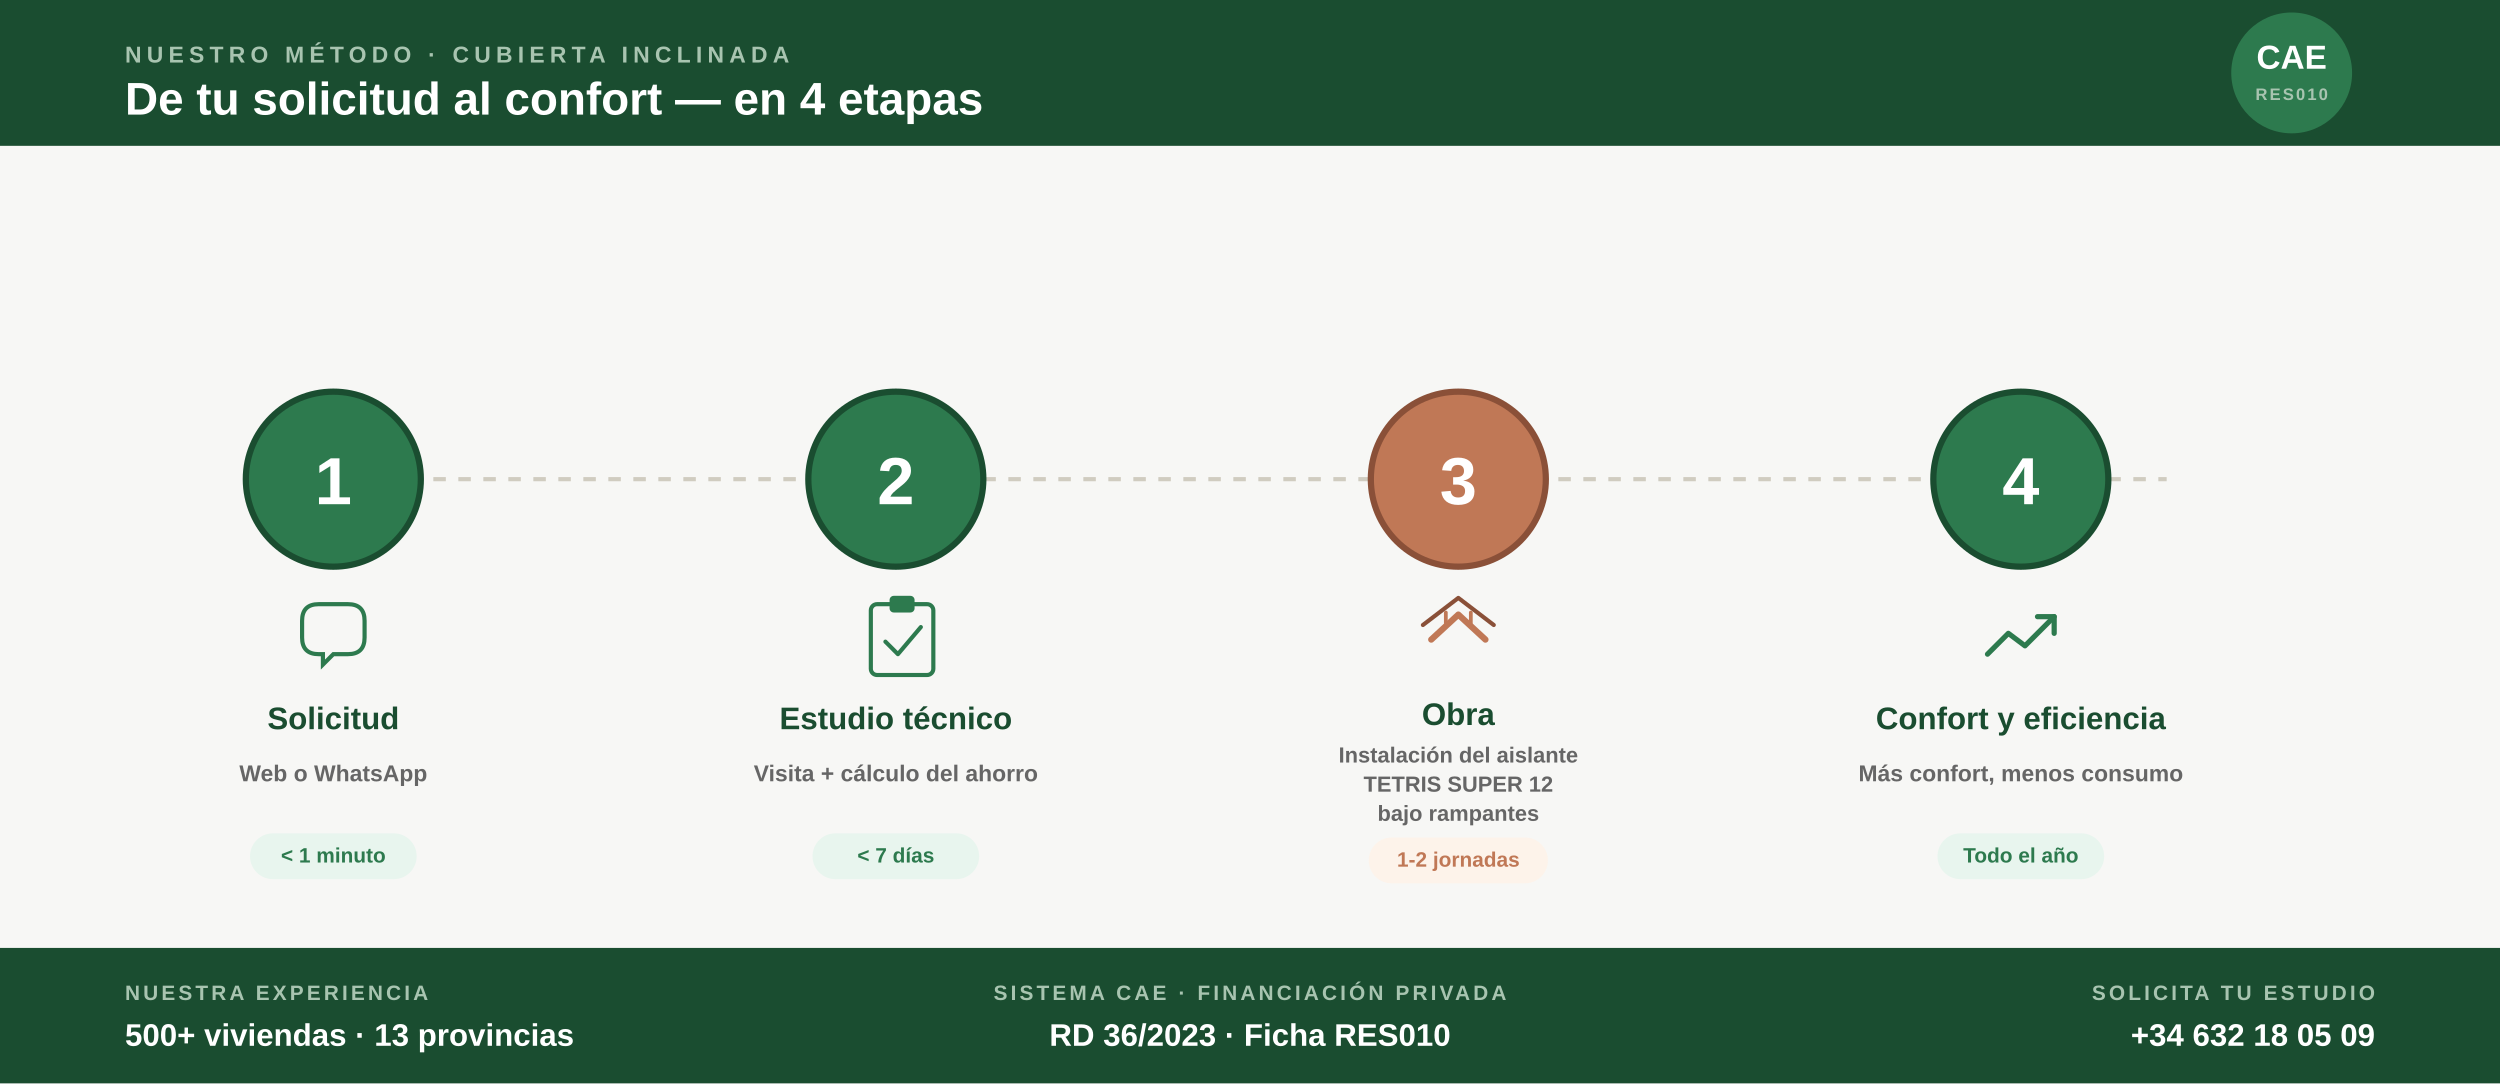
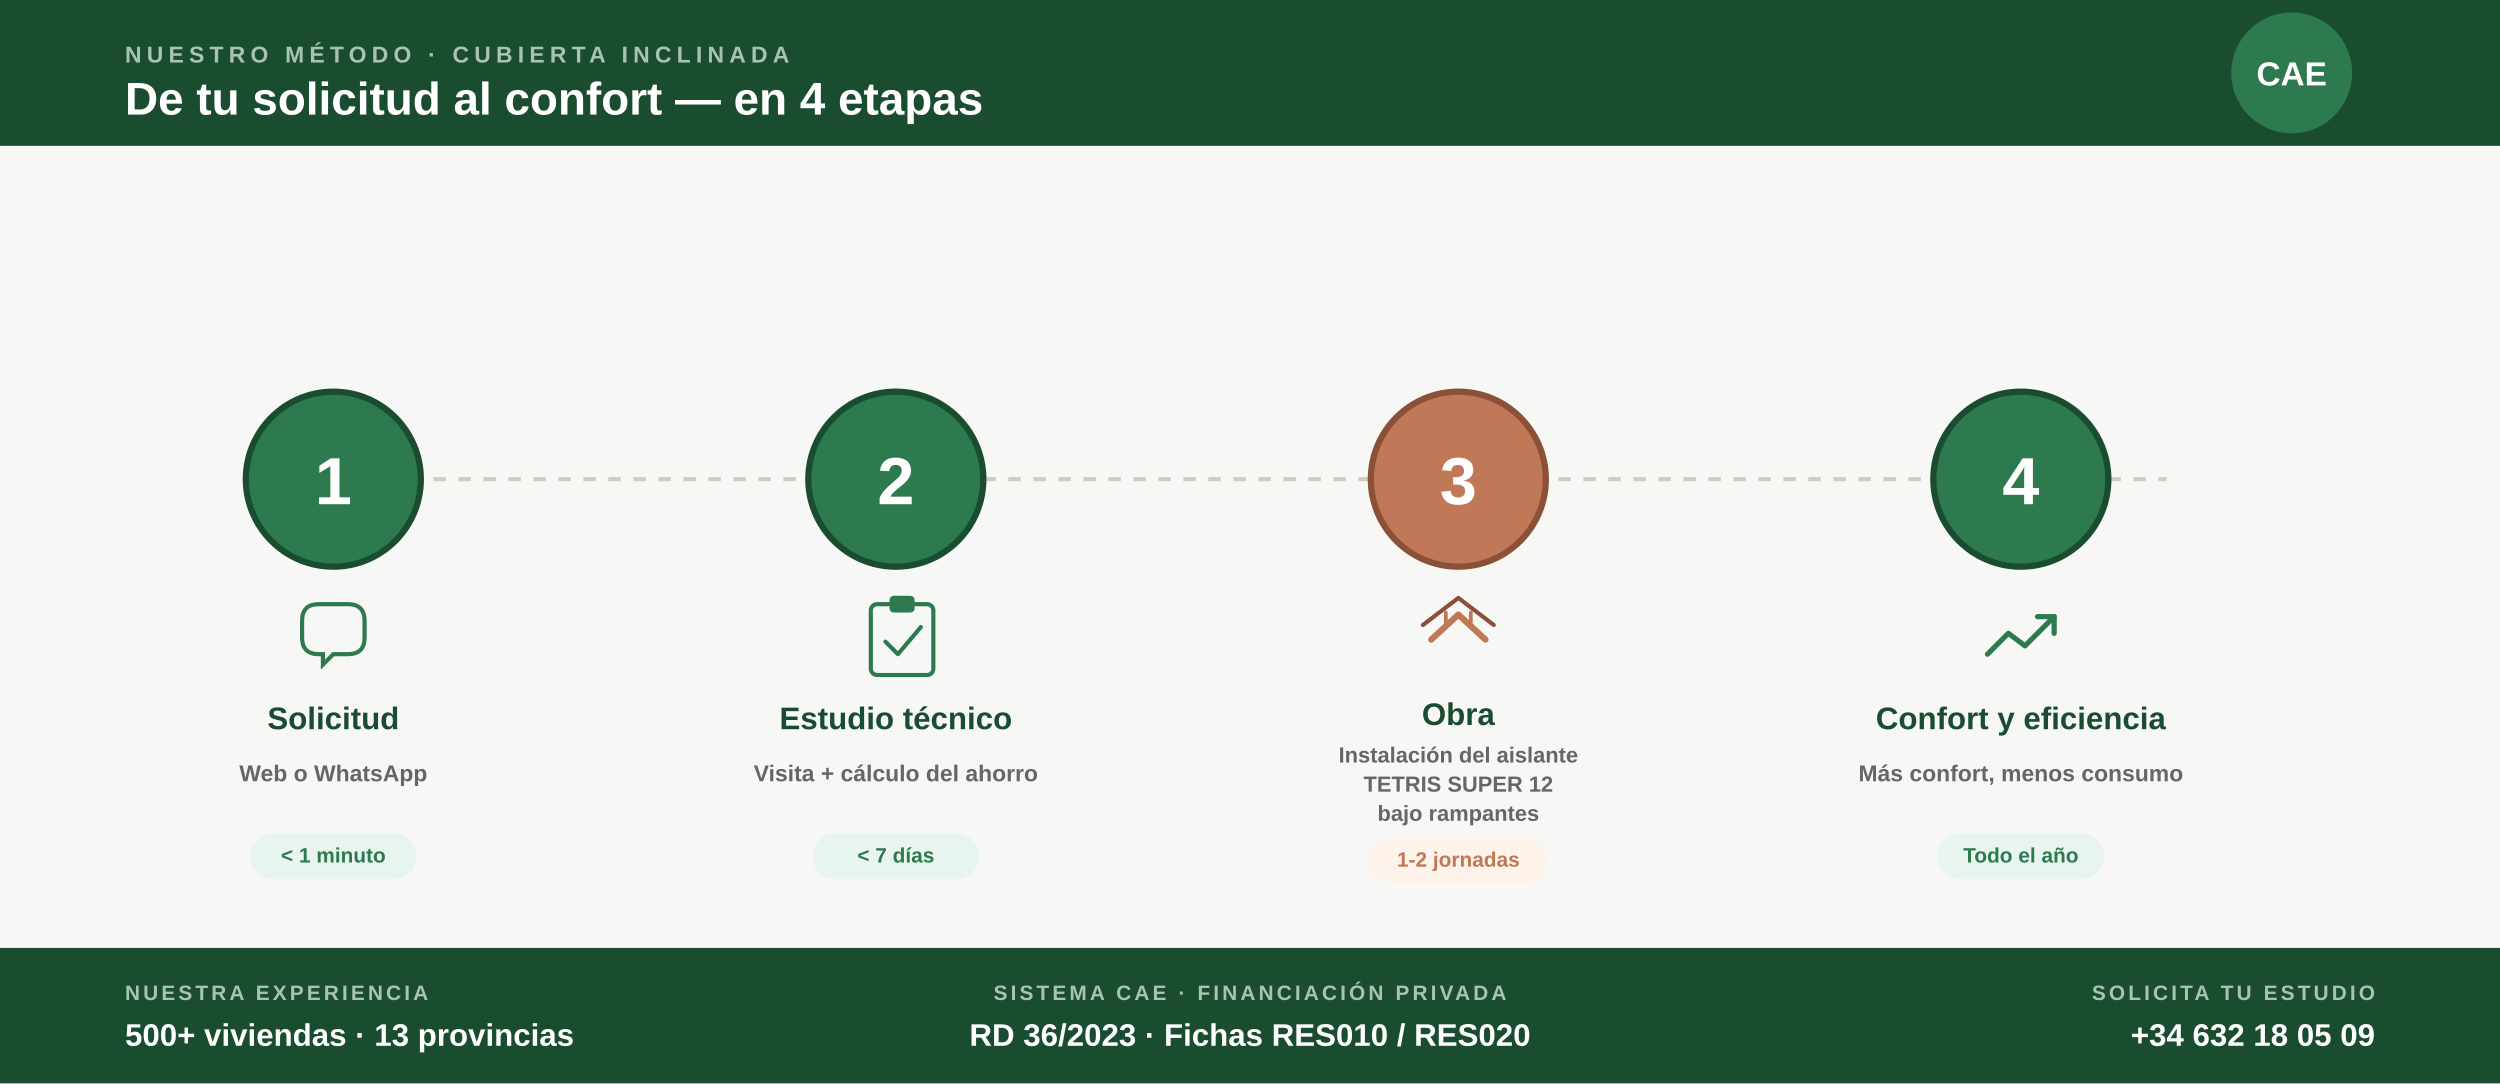
<svg xmlns="http://www.w3.org/2000/svg" viewBox="0 0 1200 520" width="100%" preserveAspectRatio="xMidYMid meet" role="img" aria-labelledby="cm-title cm-desc" font-family="'Source Sans 3', -apple-system, 'Segoe UI', Arial, sans-serif">
  <rect width="1200" height="520" fill="#f7f7f5" />
  <rect x="0" y="0" width="1200" height="70" fill="#1a4d30" />
  <text x="60" y="30" fill="#a8c4b0" font-size="11" font-weight="700" letter-spacing="2.5">NUESTRO MÉTODO · CUBIERTA INCLINADA</text>
  <text x="60" y="55" fill="#ffffff" font-size="22" font-weight="700">De tu solicitud al confort — en 4 etapas</text>
  <g transform="translate(1100, 35)">
    <circle cx="0" cy="0" r="30" fill="#2d7a4e" stroke="#1a4d30" stroke-width="2" />
-     <text x="0" y="-2" fill="#ffffff" font-size="16" font-weight="800" text-anchor="middle">CAE</text>
-     <text x="0" y="13" fill="#a8c4b0" font-size="8" font-weight="700" text-anchor="middle" letter-spacing="1">RES010</text>
+     <text x="0" y="6" fill="#ffffff" font-size="16" font-weight="800" text-anchor="middle">CAE</text>
  </g>
  <line x1="160" y1="230" x2="1040" y2="230" stroke="#d0ccc0" stroke-width="2" stroke-dasharray="6 6" />
  <g transform="translate(100, 180)">
    <circle cx="60" cy="50" r="42" fill="#2d7a4e" stroke="#1a4d30" stroke-width="3" />
    <text x="60" y="62" fill="#ffffff" font-size="32" font-weight="800" text-anchor="middle">1</text>
    <g transform="translate(45, 110)">
      <path d="M 0 8 Q 0 0 8 0 L 22 0 Q 30 0 30 8 L 30 16 Q 30 24 22 24 L 15 24 L 10 29 L 10 24 L 8 24 Q 0 24 0 16 Z" fill="none" stroke="#2d7a4e" stroke-width="2" />
    </g>
    <text x="60" y="170" fill="#1a4d30" font-size="15" font-weight="800" text-anchor="middle">Solicitud</text>
    <text x="60" y="195" fill="#666" font-size="11" font-weight="600" text-anchor="middle">Web o WhatsApp</text>
    <g transform="translate(20, 220)">
      <rect x="0" y="0" width="80" height="22" rx="11" fill="#e8f5ee" />
      <text x="40" y="14" fill="#2d7a4e" font-size="10" font-weight="700" text-anchor="middle">&lt; 1 minuto</text>
    </g>
  </g>
  <g transform="translate(370, 180)">
    <circle cx="60" cy="50" r="42" fill="#2d7a4e" stroke="#1a4d30" stroke-width="3" />
    <text x="60" y="62" fill="#ffffff" font-size="32" font-weight="800" text-anchor="middle">2</text>
    <g transform="translate(44, 106)" fill="none" stroke="#2d7a4e" stroke-width="2" stroke-linecap="round" stroke-linejoin="round">
      <rect x="4" y="4" width="30" height="34" rx="3" />
      <rect x="13" y="0" width="12" height="8" rx="2" fill="#2d7a4e" stroke="none" />
      <path d="M 11 22 L 17 28 L 28 15" />
    </g>
    <text x="60" y="170" fill="#1a4d30" font-size="15" font-weight="800" text-anchor="middle">Estudio técnico</text>
    <text x="60" y="195" fill="#666" font-size="11" font-weight="600" text-anchor="middle">Visita + cálculo del ahorro</text>
    <g transform="translate(20, 220)">
      <rect x="0" y="0" width="80" height="22" rx="11" fill="#e8f5ee" />
      <text x="40" y="14" fill="#2d7a4e" font-size="10" font-weight="700" text-anchor="middle">&lt; 7 días</text>
    </g>
  </g>
  <g transform="translate(640, 180)">
    <circle cx="60" cy="50" r="42" fill="#c07856" stroke="#8a5038" stroke-width="3" />
    <text x="60" y="62" fill="#ffffff" font-size="32" font-weight="800" text-anchor="middle">3</text>
    <g transform="translate(40, 104)">
      <path d="M3 16 L20 3 L37 16" fill="none" stroke="#8a5038" stroke-width="2" stroke-linecap="round" stroke-linejoin="round" />
      <path d="M7 23 L20 11 L33 23" fill="none" stroke="#c07856" stroke-width="3" stroke-linecap="round" stroke-linejoin="round" />
      <g stroke="#c07856" stroke-width="1.8" stroke-linecap="round">
        <line x1="14" y1="15" x2="14" y2="10" />
        <line x1="26" y1="15" x2="26" y2="10" />
      </g>
    </g>
    <text x="60" y="168" fill="#1a4d30" font-size="15" font-weight="800" text-anchor="middle">Obra</text>
    <text x="60" y="186" fill="#666" font-size="10.5" font-weight="600" text-anchor="middle">Instalación del aislante</text>
    <text x="60" y="200" fill="#666" font-size="10.5" font-weight="600" text-anchor="middle">TETRIS SUPER 12</text>
    <text x="60" y="214" fill="#666" font-size="10.5" font-weight="600" text-anchor="middle">bajo rampantes</text>
    <g transform="translate(17, 222)">
      <rect x="0" y="0" width="86" height="22" rx="11" fill="#fdf3ea" />
      <text x="43" y="14" fill="#c07856" font-size="10" font-weight="700" text-anchor="middle">1-2 jornadas</text>
    </g>
  </g>
  <g transform="translate(910, 180)">
    <circle cx="60" cy="50" r="42" fill="#2d7a4e" stroke="#1a4d30" stroke-width="3" />
    <text x="60" y="62" fill="#ffffff" font-size="32" font-weight="800" text-anchor="middle">4</text>
    <g transform="translate(42, 108)">
      <path d="M 2 26 L 12 16 L 20 22 L 34 8" fill="none" stroke="#2d7a4e" stroke-width="2.5" stroke-linecap="round" stroke-linejoin="round" />
      <path d="M 26 8 L 34 8 L 34 16" fill="none" stroke="#2d7a4e" stroke-width="2.5" stroke-linecap="round" stroke-linejoin="round" />
    </g>
    <text x="60" y="170" fill="#1a4d30" font-size="15" font-weight="800" text-anchor="middle">Confort y eficiencia</text>
    <text x="60" y="195" fill="#666" font-size="11" font-weight="600" text-anchor="middle">Más confort, menos consumo</text>
    <g transform="translate(20, 220)">
      <rect x="0" y="0" width="80" height="22" rx="11" fill="#e8f5ee" />
      <text x="40" y="14" fill="#2d7a4e" font-size="10" font-weight="700" text-anchor="middle">Todo el año</text>
    </g>
  </g>
  <rect x="0" y="455" width="1200" height="65" fill="#1a4d30" />
  <g transform="translate(60, 480)">
    <text x="0" y="0" fill="#a8c4b0" font-size="10" font-weight="700" letter-spacing="1.5">NUESTRA EXPERIENCIA</text>
    <text x="0" y="22" fill="#ffffff" font-size="15" font-weight="700">500+ viviendas · 13 provincias</text>
  </g>
  <g transform="translate(600, 480)">
    <text x="0" y="0" fill="#a8c4b0" font-size="10" font-weight="700" letter-spacing="1.5" text-anchor="middle">SISTEMA CAE · FINANCIACIÓN PRIVADA</text>
-     <text x="0" y="22" fill="#ffffff" font-size="15" font-weight="700" text-anchor="middle">RD 36/2023 · Ficha RES010</text>
+     <text x="0" y="22" fill="#ffffff" font-size="15" font-weight="700" text-anchor="middle">RD 36/2023 · Fichas RES010 / RES020</text>
  </g>
  <g transform="translate(1140, 480)">
    <text x="0" y="0" fill="#a8c4b0" font-size="10" font-weight="700" letter-spacing="1.5" text-anchor="end">SOLICITA TU ESTUDIO</text>
    <text x="0" y="22" fill="#ffffff" font-size="15" font-weight="700" text-anchor="end">+34 632 18 05 09</text>
  </g>
</svg>
